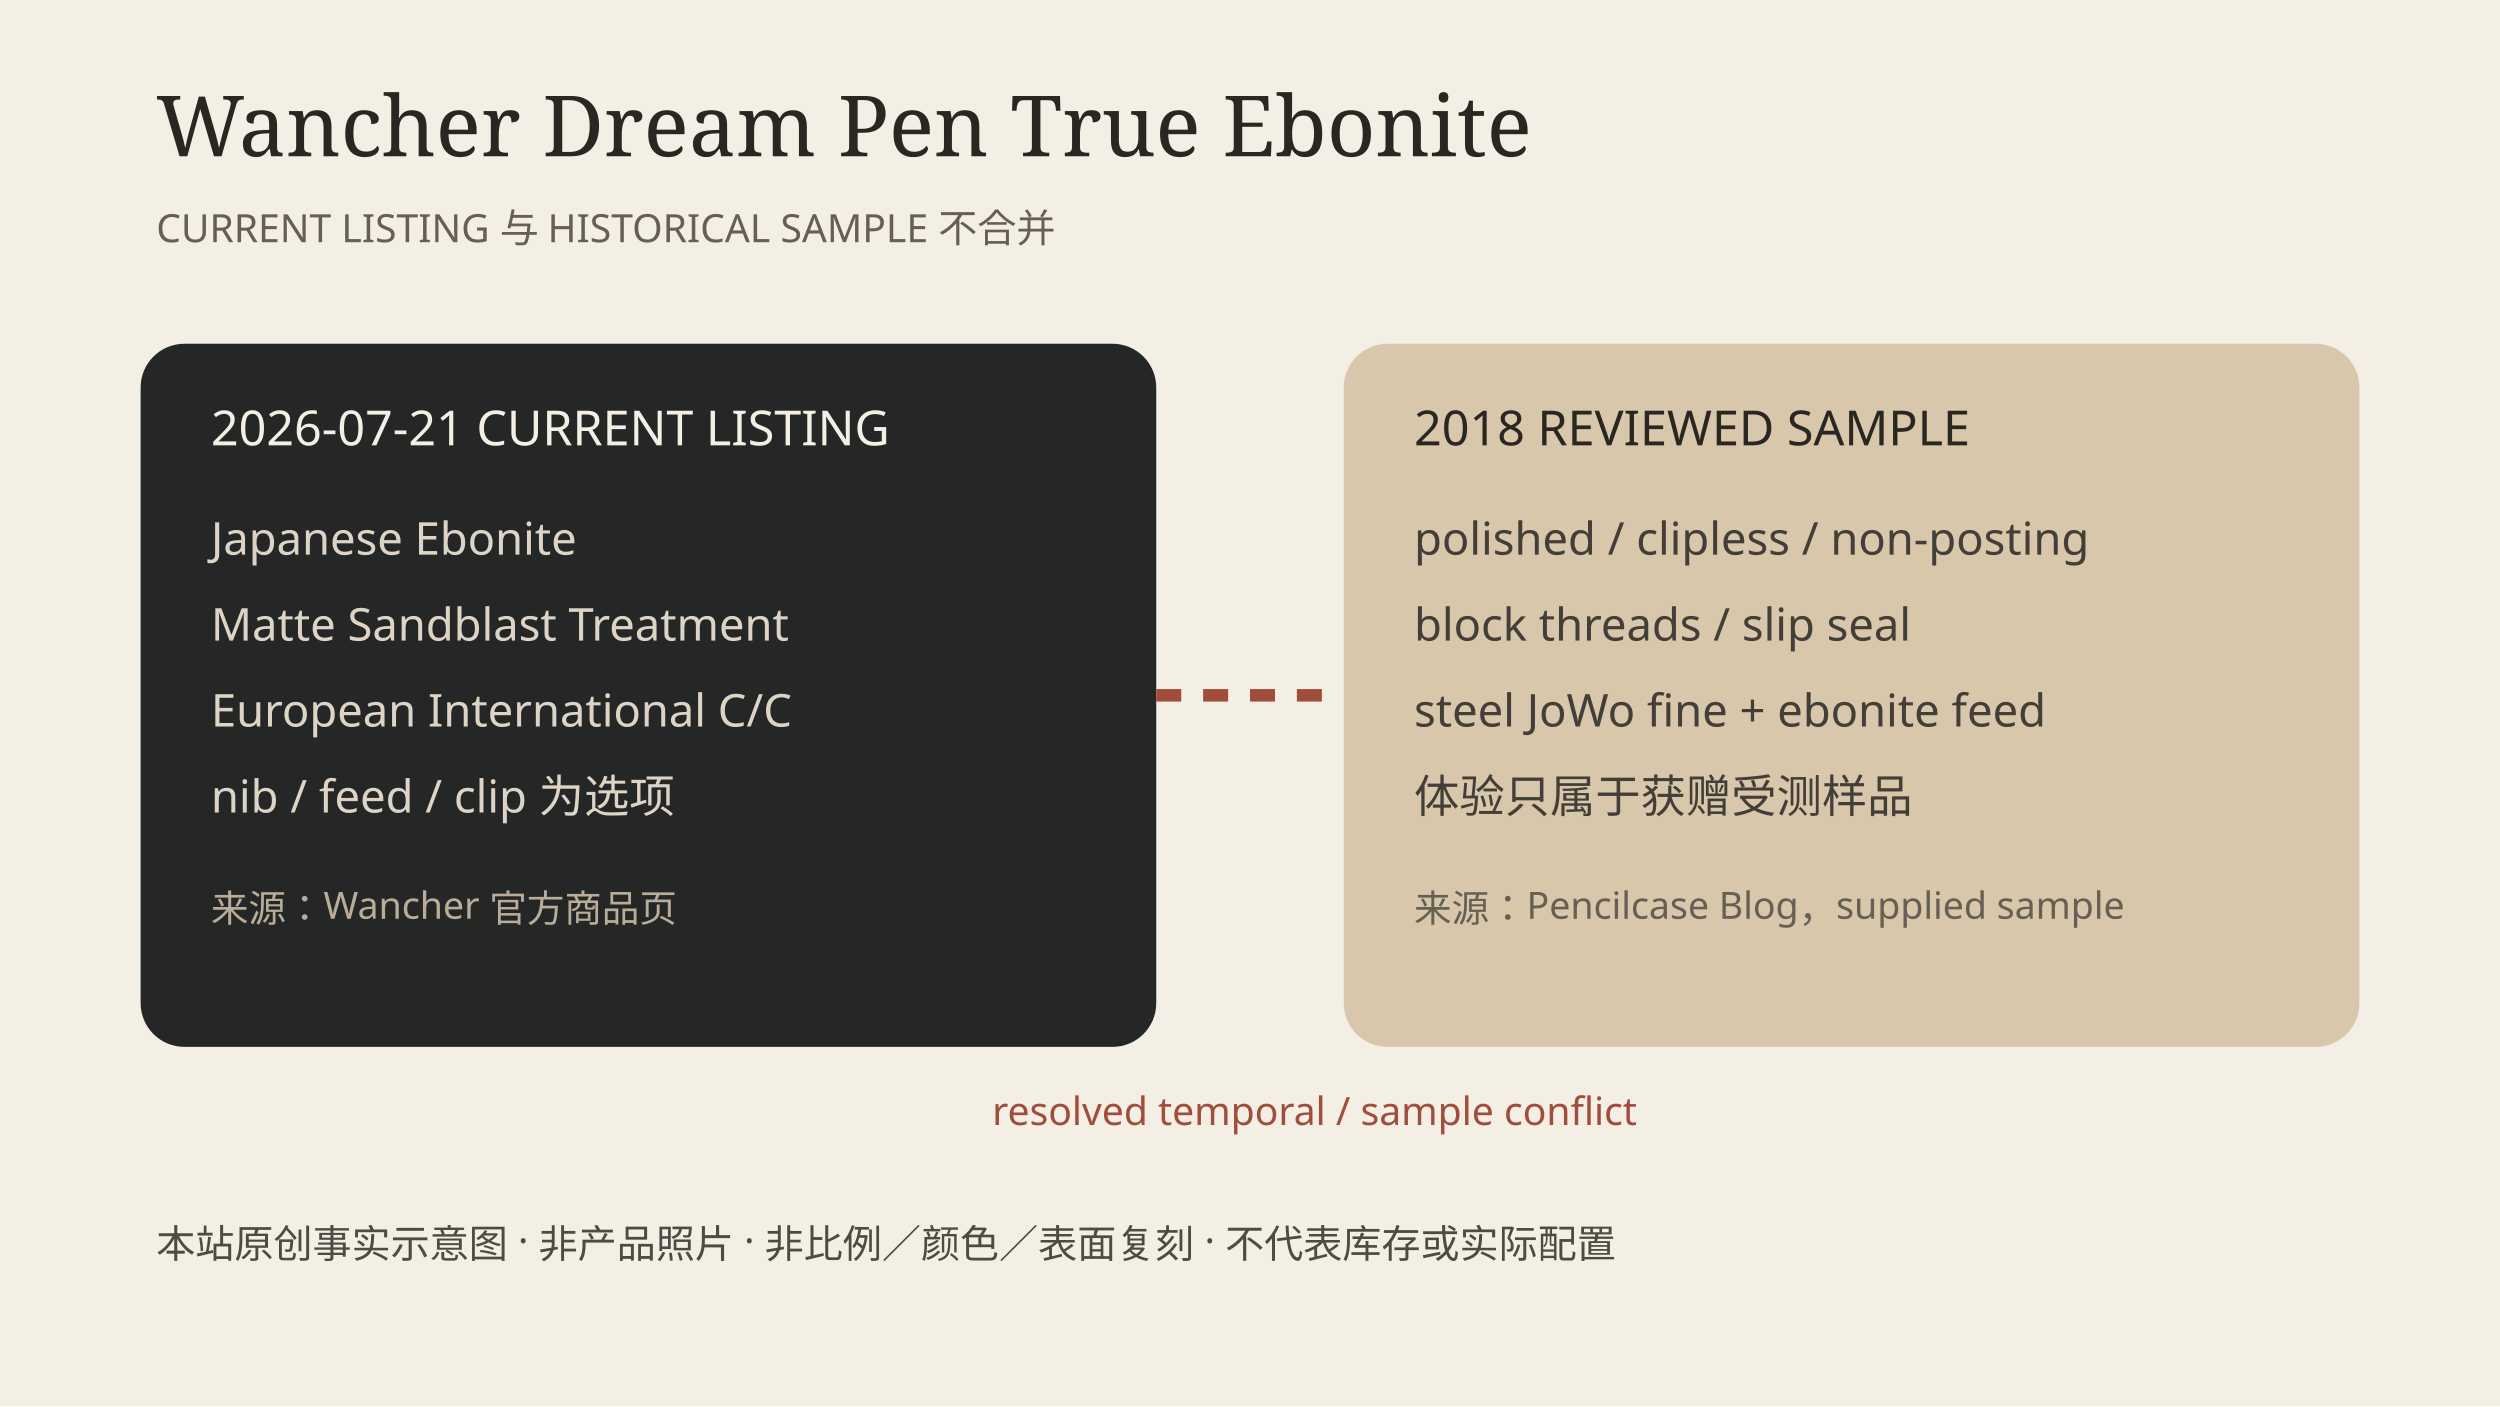
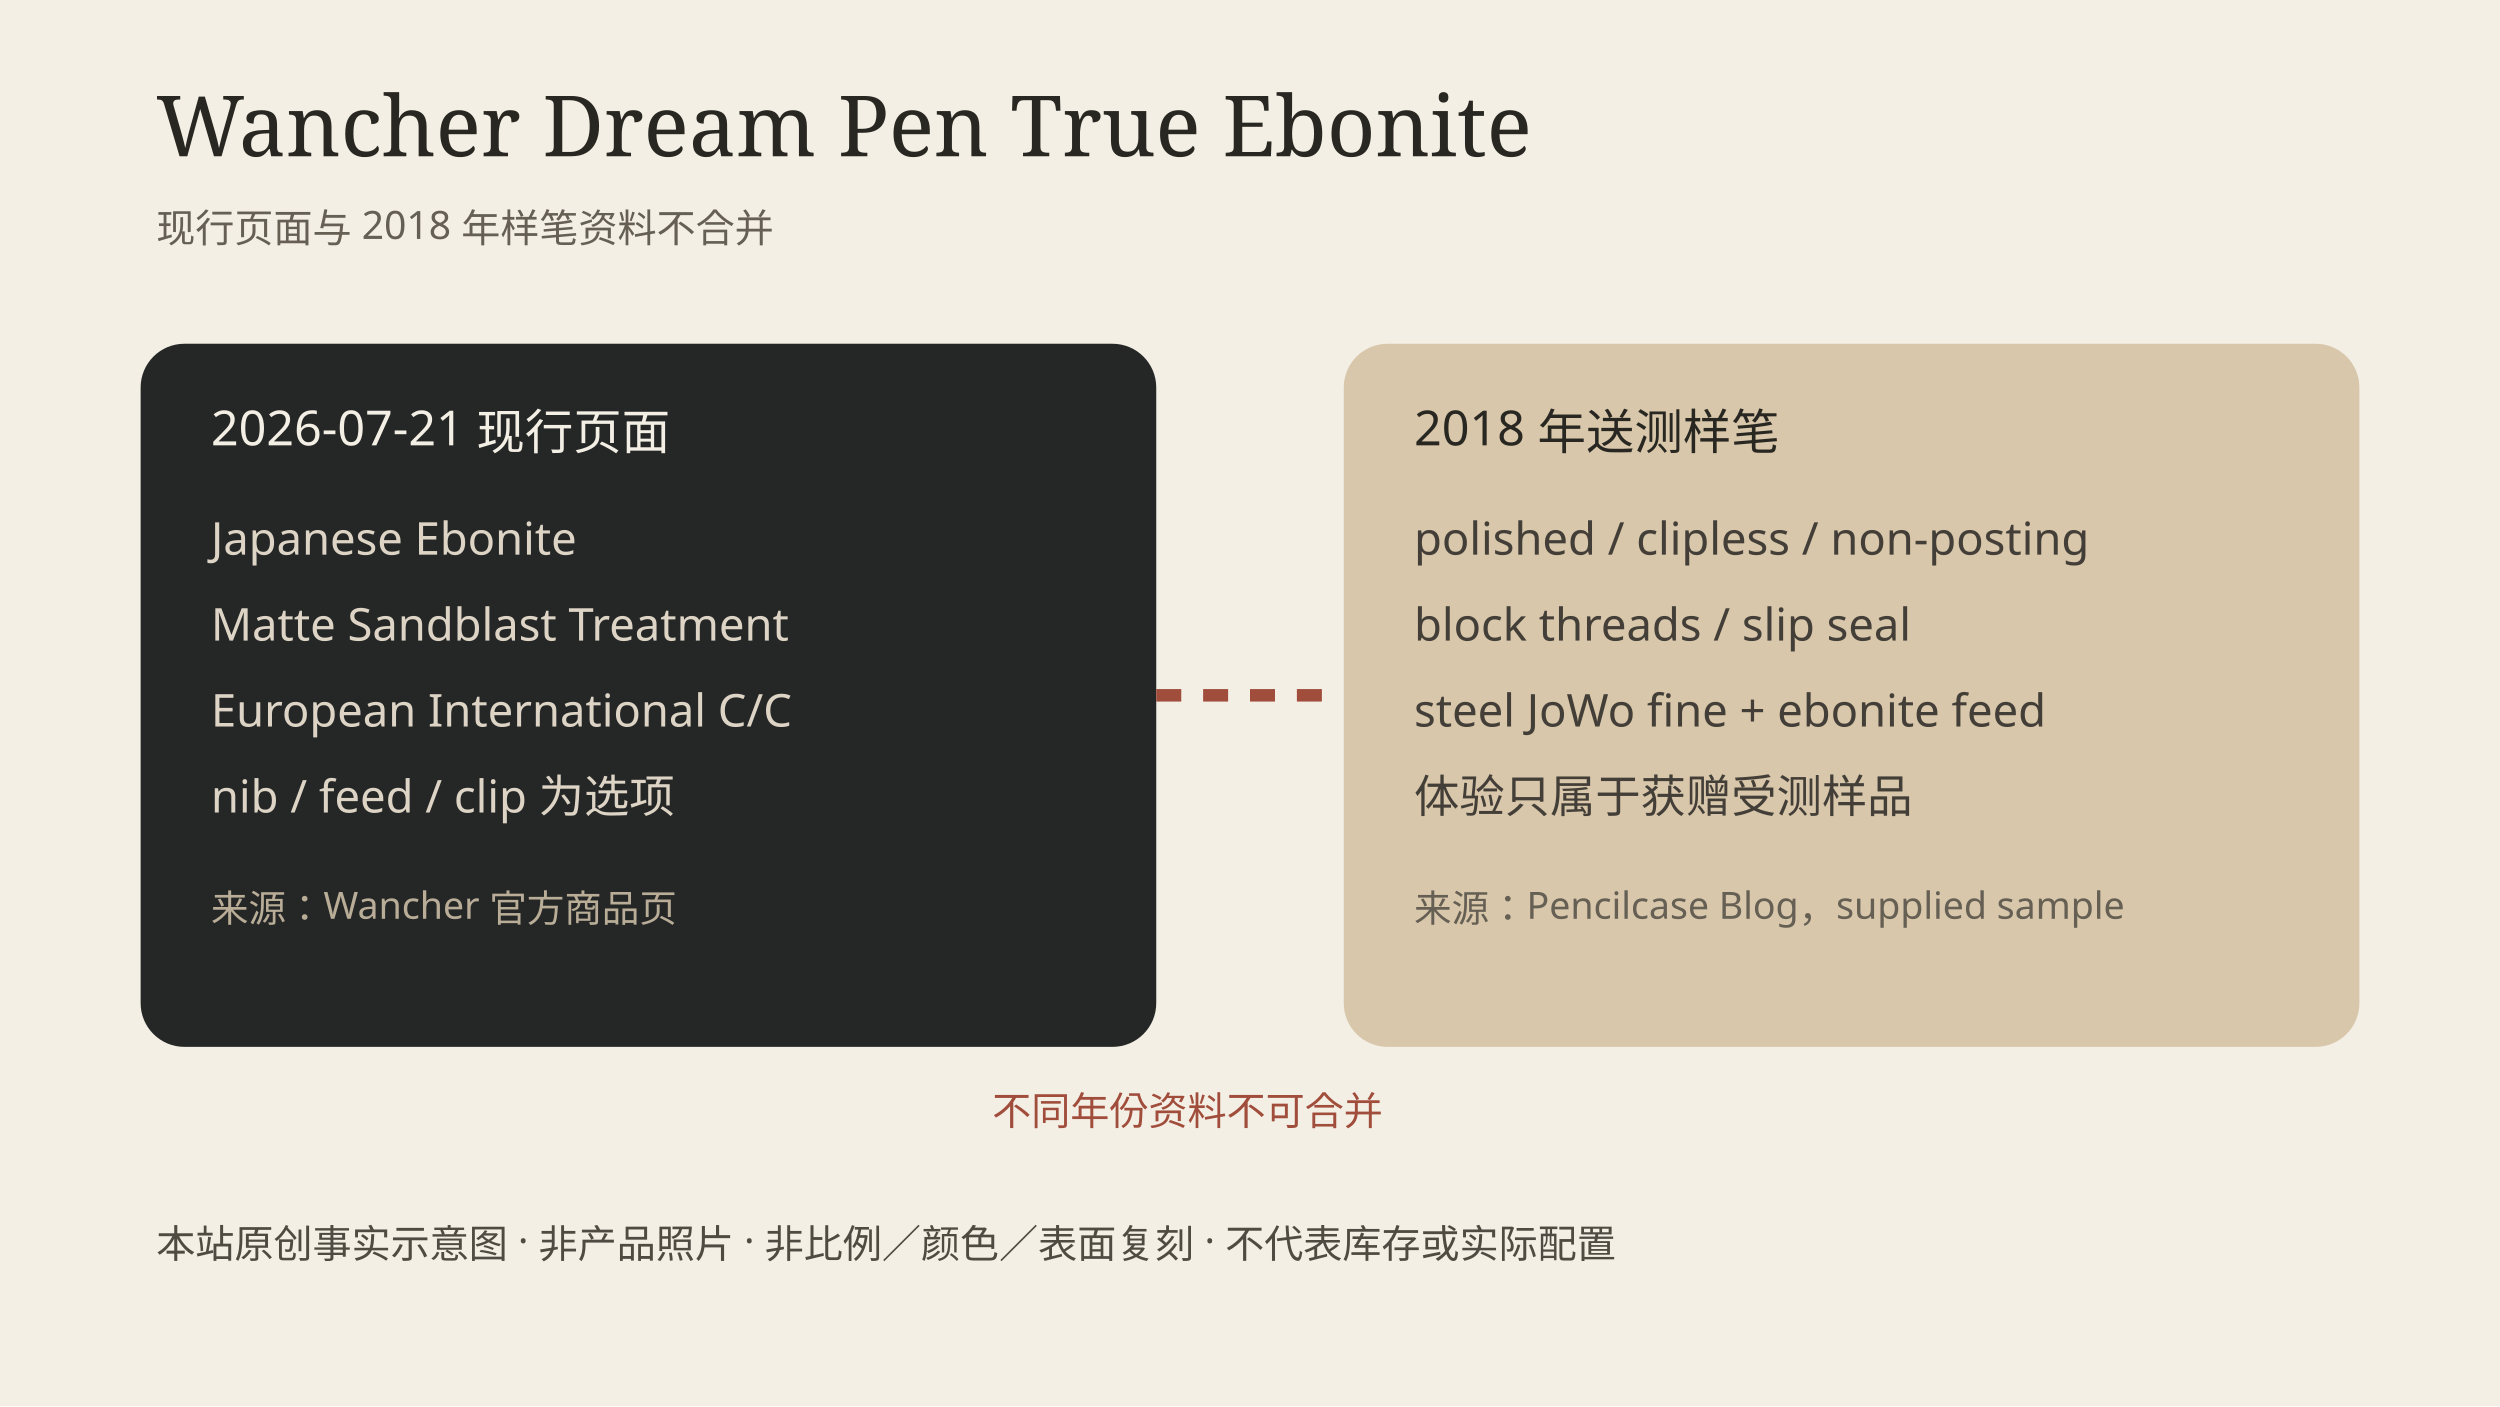
<svg xmlns="http://www.w3.org/2000/svg" width="1600" height="900" viewBox="0 0 1600 900" role="img" aria-labelledby="title desc">
  <rect width="1600" height="900" fill="#f4efe5" />
  <text x="100" y="100" font-family="serif" font-size="54" fill="#292721">Wancher Dream Pen True Ebonite</text>
-   <text x="100" y="155" font-family="sans-serif" font-size="25" fill="#655f54">CURRENT LISTING 与 HISTORICAL SAMPLE 不合并</text>
+   <text x="100" y="155" font-family="sans-serif" font-size="25" fill="#655f54">现行页面与 2018 年样笔资料不合并</text>
  <rect x="90" y="220" width="650" height="450" rx="28" fill="#252727" />
-   <text x="135" y="285" font-family="sans-serif" font-size="31" fill="#f4efe5">2026-07-21 CURRENT LISTING</text>
+   <text x="135" y="285" font-family="sans-serif" font-size="31" fill="#f4efe5">2026-07-21 现行页面</text>
  <text x="135" y="355" font-family="sans-serif" font-size="29" fill="#ddd4c5">Japanese Ebonite</text>
  <text x="135" y="410" font-family="sans-serif" font-size="29" fill="#ddd4c5">Matte Sandblast Treatment</text>
  <text x="135" y="465" font-family="sans-serif" font-size="29" fill="#ddd4c5">European International C/C</text>
  <text x="135" y="520" font-family="sans-serif" font-size="29" fill="#ddd4c5">nib / feed / clip 为选项</text>
  <text x="135" y="590" font-family="sans-serif" font-size="24" fill="#b9ad98">来源：Wancher 官方商品页</text>
  <rect x="860" y="220" width="650" height="450" rx="28" fill="#d8c7aa" />
-   <text x="905" y="285" font-family="sans-serif" font-size="31" fill="#292721">2018 REVIEWED SAMPLE</text>
+   <text x="905" y="285" font-family="sans-serif" font-size="31" fill="#292721">2018 年送测样笔</text>
  <text x="905" y="355" font-family="sans-serif" font-size="29" fill="#433f38">polished / clipless / non-posting</text>
  <text x="905" y="410" font-family="sans-serif" font-size="29" fill="#433f38">block threads / slip seal</text>
  <text x="905" y="465" font-family="sans-serif" font-size="29" fill="#433f38">steel JoWo fine + ebonite feed</text>
  <text x="905" y="520" font-family="sans-serif" font-size="29" fill="#433f38">体验只属于获赠受测样品</text>
  <text x="905" y="590" font-family="sans-serif" font-size="24" fill="#655f54">来源：Pencilcase Blog，supplied sample</text>
  <path d="M740 445H860" stroke="#a14d3c" stroke-width="8" stroke-dasharray="16 14" />
-   <text x="635" y="720" font-family="sans-serif" font-size="25" fill="#a14d3c">resolved temporal / sample conflict</text>
+   <text x="635" y="720" font-family="sans-serif" font-size="25" fill="#a14d3c">不同年份资料不可合并</text>
  <text x="100" y="805" font-family="sans-serif" font-size="25" fill="#4f4b43">本站原创事实示意图 · 非产品照片 · 非比例／颜色／表面复刻 · 不代表库存或实际配置</text>
</svg>
